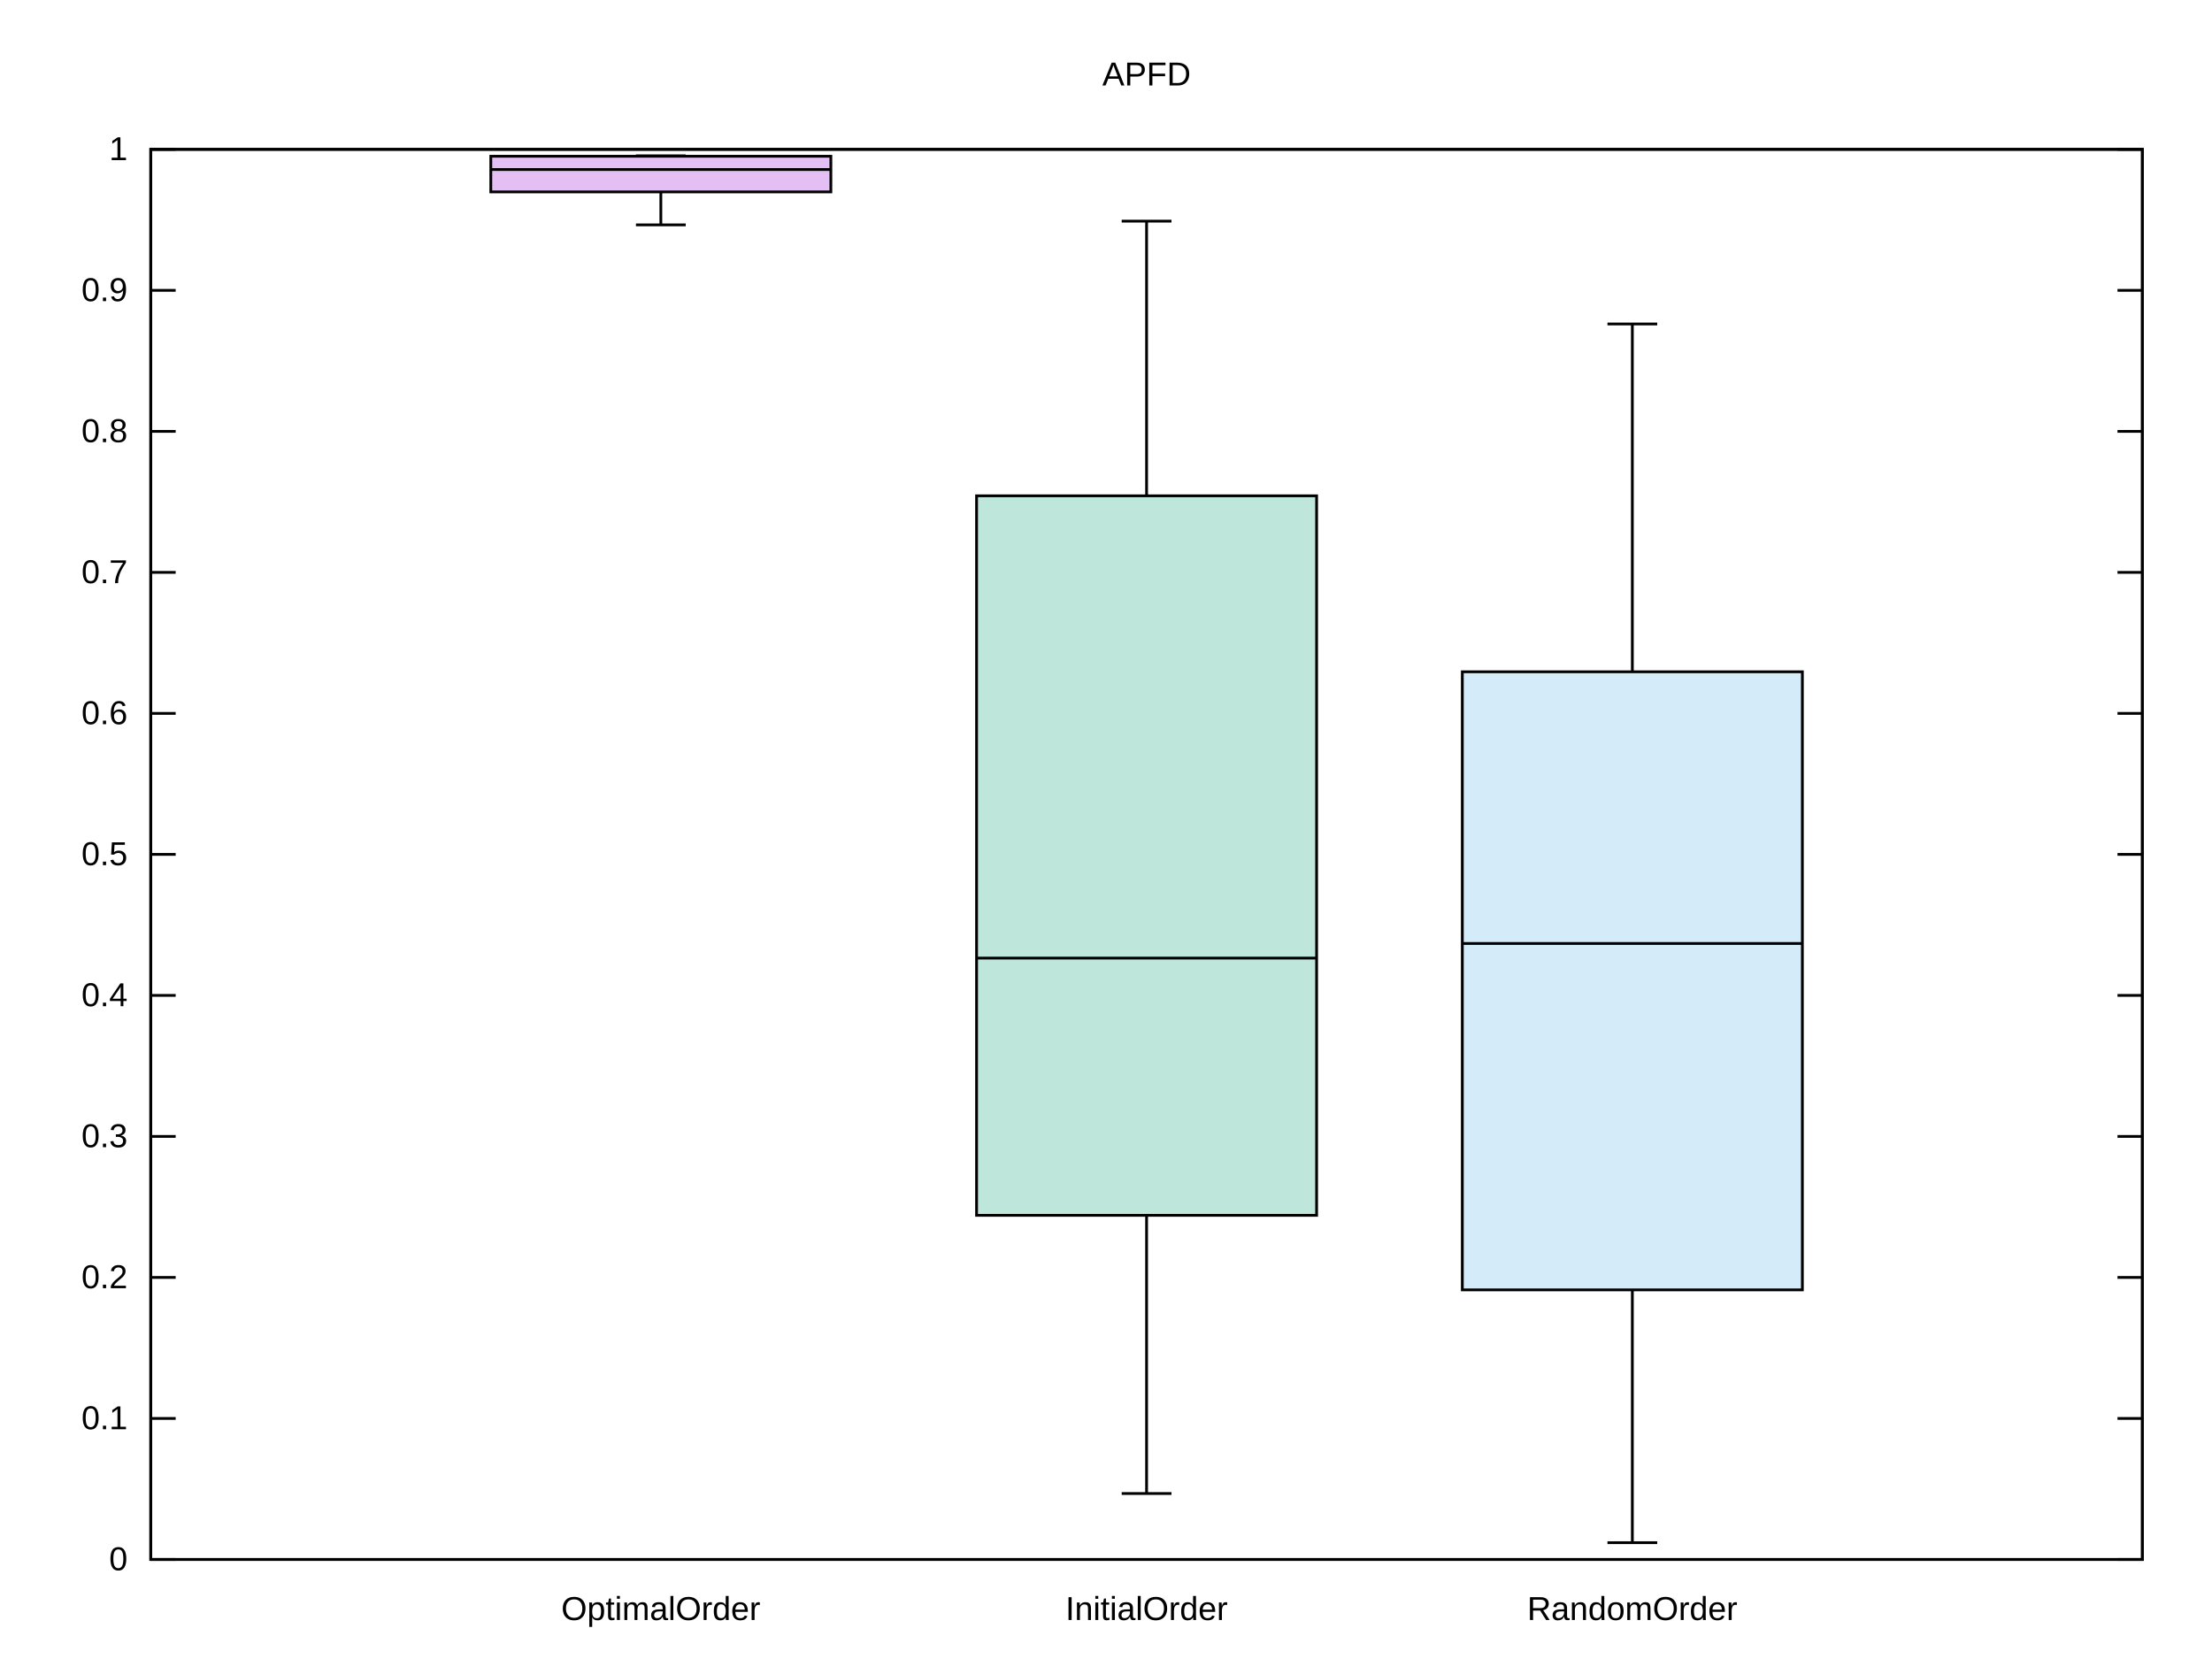
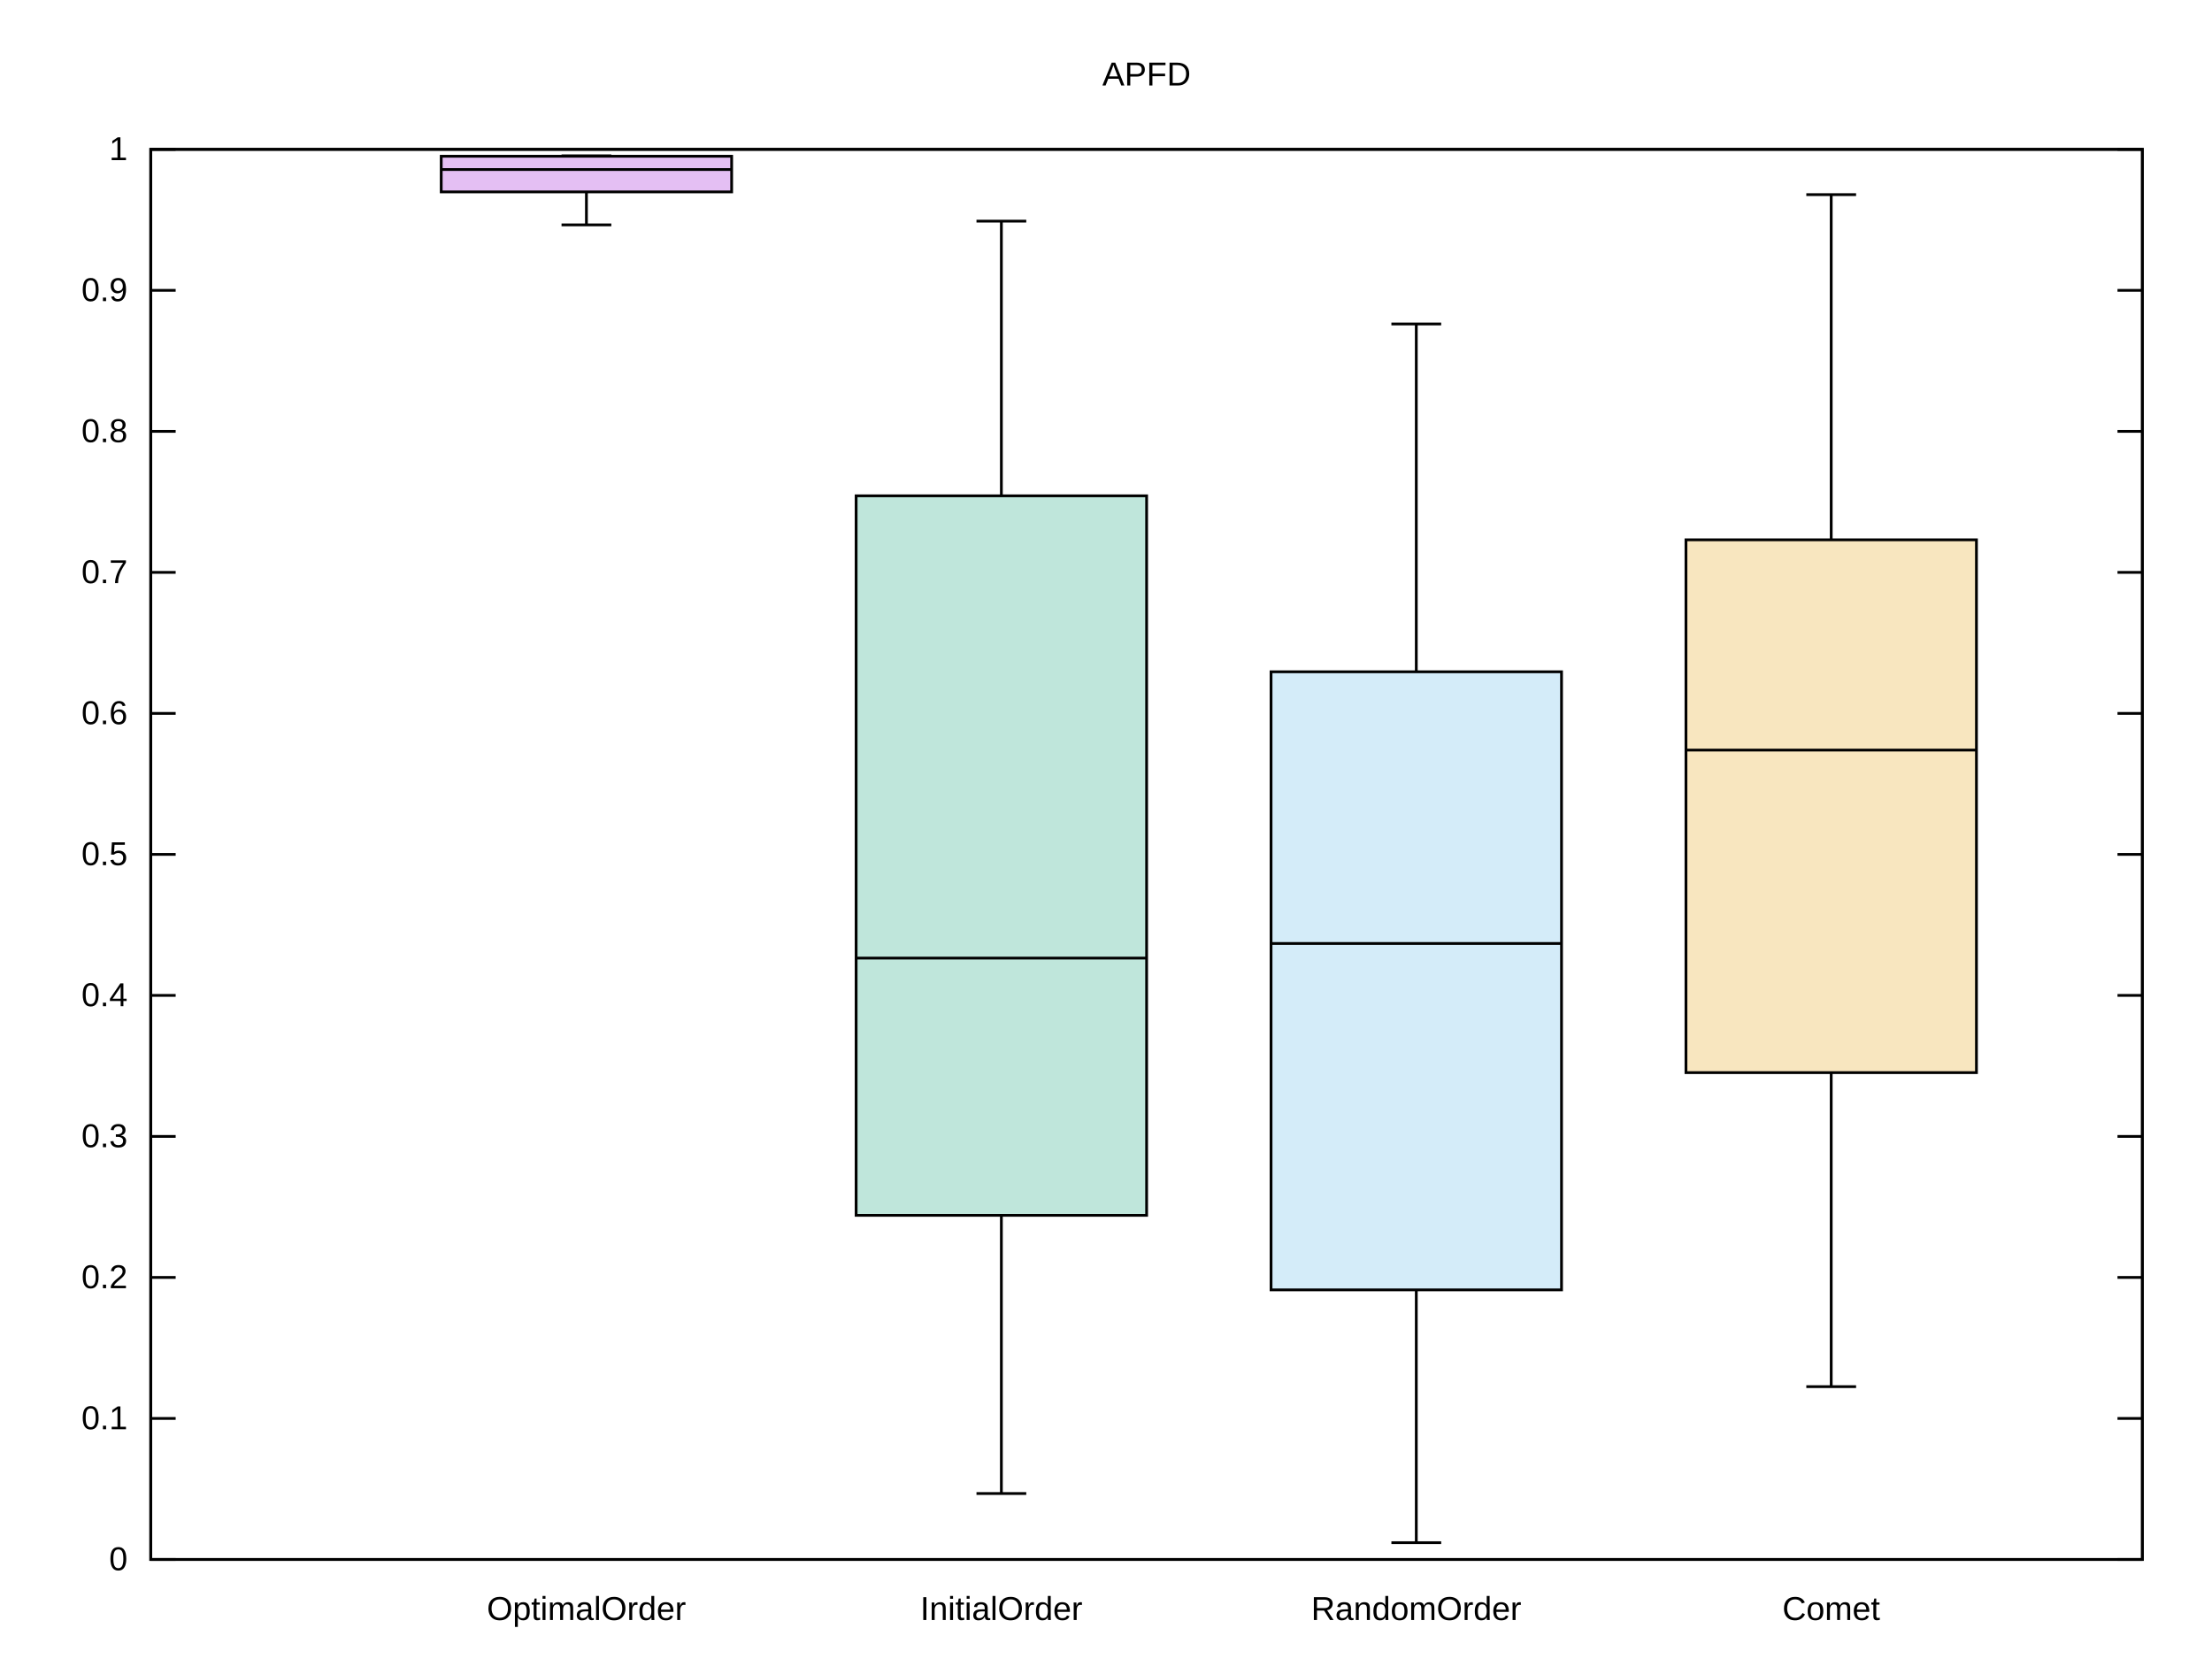
<svg xmlns="http://www.w3.org/2000/svg" xmlns:xlink="http://www.w3.org/1999/xlink" width="800" height="600" viewBox="0 0 800 600">
  <g id="gnuplot_canvas">
    <rect x="0" y="0" width="800" height="600" fill="none" />
    <defs>
      <circle id="gpDot" r="0.5" stroke-width="0.5" stroke="currentColor" />
      <path id="gpPt0" stroke-width="0.222" stroke="currentColor" d="M-1,0 h2 M0,-1 v2" />
      <path id="gpPt1" stroke-width="0.222" stroke="currentColor" d="M-1,-1 L1,1 M1,-1 L-1,1" />
      <path id="gpPt2" stroke-width="0.222" stroke="currentColor" d="M-1,0 L1,0 M0,-1 L0,1 M-1,-1 L1,1 M-1,1 L1,-1" />
      <rect id="gpPt3" stroke-width="0.222" stroke="currentColor" x="-1" y="-1" width="2" height="2" />
      <rect id="gpPt4" stroke-width="0.222" stroke="currentColor" fill="currentColor" x="-1" y="-1" width="2" height="2" />
      <circle id="gpPt5" stroke-width="0.222" stroke="currentColor" cx="0" cy="0" r="1" />
      <use xlink:href="#gpPt5" id="gpPt6" fill="currentColor" stroke="none" />
      <path id="gpPt7" stroke-width="0.222" stroke="currentColor" d="M0,-1.33 L-1.33,0.67 L1.33,0.67 z" />
      <use xlink:href="#gpPt7" id="gpPt8" fill="currentColor" stroke="none" />
      <use xlink:href="#gpPt7" id="gpPt9" stroke="currentColor" transform="rotate(180)" />
      <use xlink:href="#gpPt9" id="gpPt10" fill="currentColor" stroke="none" />
      <use xlink:href="#gpPt3" id="gpPt11" stroke="currentColor" transform="rotate(45)" />
      <use xlink:href="#gpPt11" id="gpPt12" fill="currentColor" stroke="none" />
      <path id="gpPt13" stroke-width="0.222" stroke="currentColor" d="M0,1.330 L1.265,0.411 L0.782,-1.067 L-0.782,-1.076 L-1.265,0.411 z" />
      <use xlink:href="#gpPt13" id="gpPt14" fill="currentColor" stroke="none" />
      <filter id="textbox" filterUnits="objectBoundingBox" x="0" y="0" height="1" width="1">
        <feFlood flood-color="white" flood-opacity="1" result="bgnd" />
        <feComposite in="SourceGraphic" in2="bgnd" operator="atop" />
      </filter>
      <filter id="greybox" filterUnits="objectBoundingBox" x="0" y="0" height="1" width="1">
        <feFlood flood-color="lightgrey" flood-opacity="1" result="grey" />
        <feComposite in="SourceGraphic" in2="grey" operator="atop" />
      </filter>
    </defs>
    <g fill="none" color="white" stroke="currentColor" stroke-width="1.00" stroke-linecap="butt" stroke-linejoin="miter">
</g>
    <g fill="none" color="black" stroke="currentColor" stroke-width="1.00" stroke-linecap="butt" stroke-linejoin="miter">
      <path stroke="black" d="M54.53,564.00 L63.53,564.00 M774.82,564.00 L765.82,564.00  " />
      <g transform="translate(46.14,567.90)" stroke="none" fill="black" font-family="Arial" font-size="12.00" text-anchor="end">
        <text>
          <tspan font-family="Arial"> 0</tspan>
        </text>
      </g>
    </g>
    <g fill="none" color="black" stroke="currentColor" stroke-width="1.00" stroke-linecap="butt" stroke-linejoin="miter">
      <path stroke="black" d="M54.53,513.00 L63.53,513.00 M774.82,513.00 L765.82,513.00  " />
      <g transform="translate(46.14,516.90)" stroke="none" fill="black" font-family="Arial" font-size="12.00" text-anchor="end">
        <text>
          <tspan font-family="Arial"> 0.1</tspan>
        </text>
      </g>
    </g>
    <g fill="none" color="black" stroke="currentColor" stroke-width="1.00" stroke-linecap="butt" stroke-linejoin="miter">
      <path stroke="black" d="M54.53,462.00 L63.53,462.00 M774.82,462.00 L765.82,462.00  " />
      <g transform="translate(46.14,465.90)" stroke="none" fill="black" font-family="Arial" font-size="12.00" text-anchor="end">
        <text>
          <tspan font-family="Arial"> 0.2</tspan>
        </text>
      </g>
    </g>
    <g fill="none" color="black" stroke="currentColor" stroke-width="1.00" stroke-linecap="butt" stroke-linejoin="miter">
      <path stroke="black" d="M54.53,411.00 L63.53,411.00 M774.82,411.00 L765.82,411.00  " />
      <g transform="translate(46.14,414.90)" stroke="none" fill="black" font-family="Arial" font-size="12.00" text-anchor="end">
        <text>
          <tspan font-family="Arial"> 0.3</tspan>
        </text>
      </g>
    </g>
    <g fill="none" color="black" stroke="currentColor" stroke-width="1.00" stroke-linecap="butt" stroke-linejoin="miter">
      <path stroke="black" d="M54.53,360.00 L63.53,360.00 M774.82,360.00 L765.82,360.00  " />
      <g transform="translate(46.14,363.90)" stroke="none" fill="black" font-family="Arial" font-size="12.00" text-anchor="end">
        <text>
          <tspan font-family="Arial"> 0.4</tspan>
        </text>
      </g>
    </g>
    <g fill="none" color="black" stroke="currentColor" stroke-width="1.00" stroke-linecap="butt" stroke-linejoin="miter">
      <path stroke="black" d="M54.53,309.00 L63.53,309.00 M774.82,309.00 L765.82,309.00  " />
      <g transform="translate(46.14,312.90)" stroke="none" fill="black" font-family="Arial" font-size="12.00" text-anchor="end">
        <text>
          <tspan font-family="Arial"> 0.5</tspan>
        </text>
      </g>
    </g>
    <g fill="none" color="black" stroke="currentColor" stroke-width="1.00" stroke-linecap="butt" stroke-linejoin="miter">
      <path stroke="black" d="M54.53,258.01 L63.53,258.01 M774.82,258.01 L765.82,258.01  " />
      <g transform="translate(46.14,261.91)" stroke="none" fill="black" font-family="Arial" font-size="12.00" text-anchor="end">
        <text>
          <tspan font-family="Arial"> 0.6</tspan>
        </text>
      </g>
    </g>
    <g fill="none" color="black" stroke="currentColor" stroke-width="1.00" stroke-linecap="butt" stroke-linejoin="miter">
      <path stroke="black" d="M54.53,207.01 L63.53,207.01 M774.82,207.01 L765.82,207.01  " />
      <g transform="translate(46.14,210.91)" stroke="none" fill="black" font-family="Arial" font-size="12.00" text-anchor="end">
        <text>
          <tspan font-family="Arial"> 0.7</tspan>
        </text>
      </g>
    </g>
    <g fill="none" color="black" stroke="currentColor" stroke-width="1.00" stroke-linecap="butt" stroke-linejoin="miter">
      <path stroke="black" d="M54.53,156.01 L63.53,156.01 M774.82,156.01 L765.82,156.01  " />
      <g transform="translate(46.14,159.91)" stroke="none" fill="black" font-family="Arial" font-size="12.00" text-anchor="end">
        <text>
          <tspan font-family="Arial"> 0.8</tspan>
        </text>
      </g>
    </g>
    <g fill="none" color="black" stroke="currentColor" stroke-width="1.00" stroke-linecap="butt" stroke-linejoin="miter">
      <path stroke="black" d="M54.53,105.01 L63.53,105.01 M774.82,105.01 L765.82,105.01  " />
      <g transform="translate(46.14,108.91)" stroke="none" fill="black" font-family="Arial" font-size="12.00" text-anchor="end">
        <text>
          <tspan font-family="Arial"> 0.9</tspan>
        </text>
      </g>
    </g>
    <g fill="none" color="black" stroke="currentColor" stroke-width="1.00" stroke-linecap="butt" stroke-linejoin="miter">
      <path stroke="black" d="M54.53,54.01 L63.53,54.01 M774.82,54.01 L765.82,54.01  " />
      <g transform="translate(46.14,57.91)" stroke="none" fill="black" font-family="Arial" font-size="12.00" text-anchor="end">
        <text>
          <tspan font-family="Arial"> 1</tspan>
        </text>
      </g>
    </g>
    <g fill="none" color="black" stroke="currentColor" stroke-width="1.00" stroke-linecap="butt" stroke-linejoin="miter">
-       <path stroke="black" d="M238.99,564.00  " />
-       <g transform="translate(238.99,585.90)" stroke="none" fill="black" font-family="Arial" font-size="12.00" text-anchor="middle">
+       <path stroke="black" d="M212.09,564.00  " />
+       <g transform="translate(212.09,585.90)" stroke="none" fill="black" font-family="Arial" font-size="12.00" text-anchor="middle">
        <text>
          <tspan font-family="Arial">OptimalOrder</tspan>
        </text>
      </g>
    </g>
    <g fill="none" color="black" stroke="currentColor" stroke-width="1.00" stroke-linecap="butt" stroke-linejoin="miter">
-       <path stroke="black" d="M414.68,564.00  " />
-       <g transform="translate(414.68,585.90)" stroke="none" fill="black" font-family="Arial" font-size="12.00" text-anchor="middle">
+       <path stroke="black" d="M362.15,564.00  " />
+       <g transform="translate(362.15,585.90)" stroke="none" fill="black" font-family="Arial" font-size="12.00" text-anchor="middle">
        <text>
          <tspan font-family="Arial">InitialOrder</tspan>
        </text>
      </g>
    </g>
    <g fill="none" color="black" stroke="currentColor" stroke-width="1.00" stroke-linecap="butt" stroke-linejoin="miter">
-       <path stroke="black" d="M590.36,564.00  " />
-       <g transform="translate(590.36,585.90)" stroke="none" fill="black" font-family="Arial" font-size="12.00" text-anchor="middle">
+       <path stroke="black" d="M512.21,564.00  " />
+       <g transform="translate(512.21,585.90)" stroke="none" fill="black" font-family="Arial" font-size="12.00" text-anchor="middle">
        <text>
          <tspan font-family="Arial">RandomOrder</tspan>
        </text>
      </g>
    </g>
    <g fill="none" color="black" stroke="currentColor" stroke-width="1.00" stroke-linecap="butt" stroke-linejoin="miter">
+       <path stroke="black" d="M662.27,564.00  " />
+       <g transform="translate(662.27,585.90)" stroke="none" fill="black" font-family="Arial" font-size="12.00" text-anchor="middle">
+         <text>
+           <tspan font-family="Arial">Comet</tspan>
+         </text>
+       </g>
+     </g>
+     <g fill="none" color="black" stroke="currentColor" stroke-width="1.00" stroke-linecap="butt" stroke-linejoin="miter">
</g>
    <g fill="none" color="black" stroke="currentColor" stroke-width="1.00" stroke-linecap="butt" stroke-linejoin="miter">
      <path stroke="black" d="M54.53,54.01 L54.53,564.00 L774.82,564.00 L774.82,54.01 L54.53,54.01 Z  " />
    </g>
    <g fill="none" color="black" stroke="currentColor" stroke-width="1.00" stroke-linecap="butt" stroke-linejoin="miter">
</g>
    <g id="gnuplot_plot_1">
      <g fill="none" color="black" stroke="currentColor" stroke-width="1.00" stroke-linecap="butt" stroke-linejoin="miter">
</g>
      <g fill="none" color="black" stroke="currentColor" stroke-width="1.00" stroke-linecap="butt" stroke-linejoin="miter">
        <g stroke="none" shape-rendering="crispEdges">
-           <polygon fill="rgb(148,   0, 211)" fill-opacity="0.25" points="177.51,69.40 300.49,69.40 300.49,56.51 177.51,56.51 " />
-         </g>
-         <path stroke="black" d="M177.51,69.40 L300.49,69.40 L300.49,56.51 L177.51,56.51 L177.51,69.40 Z  " />
-         <path stroke="black" d="M177.51,61.31 L300.49,61.31 M239.00,81.33 L239.00,69.40 M239.00,56.51 L239.00,56.35 M230.00,56.35 L248.00,56.35   M230.00,81.33 L248.00,81.33  " />
+           <polygon fill="rgb(148,   0, 211)" fill-opacity="0.25" points="159.57,69.40 264.61,69.40 264.61,56.51 159.57,56.51 " />
+         </g>
+         <path stroke="black" d="M159.57,69.40 L264.61,69.40 L264.61,56.51 L159.57,56.51 L159.57,69.40 Z  " />
+         <path stroke="black" d="M159.57,61.31 L264.61,61.31 M212.09,81.33 L212.09,69.40 M212.09,56.51 L212.09,56.35 M203.09,56.35 L221.09,56.35   M203.09,81.33 L221.09,81.33  " />
      </g>
    </g>
    <g id="gnuplot_plot_2">
      <g fill="none" color="black" stroke="currentColor" stroke-width="1.00" stroke-linecap="butt" stroke-linejoin="miter">
</g>
      <g fill="none" color="black" stroke="currentColor" stroke-width="1.00" stroke-linecap="butt" stroke-linejoin="miter">
        <g stroke="none" shape-rendering="crispEdges">
-           <polygon fill="rgb(  0, 158, 115)" fill-opacity="0.25" points="353.19,439.54 476.17,439.54 476.17,179.32 353.19,179.32 " />
-         </g>
-         <path stroke="black" d="M353.19,439.54 L476.17,439.54 L476.17,179.32 L353.19,179.32 L353.19,439.54 Z  " />
-         <path stroke="black" d="M353.19,346.51 L476.17,346.51 M414.68,540.15 L414.68,439.54 M414.68,179.32 L414.68,79.98 M405.68,79.98 L423.68,79.98   M405.68,540.15 L423.68,540.15  " />
+           <polygon fill="rgb(  0, 158, 115)" fill-opacity="0.25" points="309.63,439.54 414.69,439.54 414.69,179.32 309.63,179.32 " />
+         </g>
+         <path stroke="black" d="M309.63,439.54 L414.69,439.54 L414.69,179.32 L309.63,179.32 L309.63,439.54 Z  " />
+         <path stroke="black" d="M309.63,346.51 L414.69,346.51 M362.16,540.15 L362.16,439.54 M362.16,179.32 L362.16,79.98 M353.16,79.98 L371.16,79.98   M353.16,540.15 L371.16,540.15  " />
      </g>
    </g>
    <g id="gnuplot_plot_3">
      <g fill="none" color="black" stroke="currentColor" stroke-width="1.00" stroke-linecap="butt" stroke-linejoin="miter">
</g>
      <g fill="none" color="black" stroke="currentColor" stroke-width="1.00" stroke-linecap="butt" stroke-linejoin="miter">
        <g stroke="none" shape-rendering="crispEdges">
-           <polygon fill="rgb( 86, 180, 233)" fill-opacity="0.25" points="528.87,466.50 651.85,466.50 651.85,242.96 528.87,242.96 " />
-         </g>
-         <path stroke="black" d="M528.87,466.50 L651.85,466.50 L651.85,242.96 L528.87,242.96 L528.87,466.50 Z  " />
-         <path stroke="black" d="M528.87,341.22 L651.85,341.22 M590.36,557.93 L590.36,466.50 M590.36,242.96 L590.36,117.17 M581.36,117.17 L599.36,117.17   M581.36,557.93 L599.36,557.93  " />
+           <polygon fill="rgb( 86, 180, 233)" fill-opacity="0.25" points="459.69,466.50 564.75,466.50 564.75,242.96 459.69,242.96 " />
+         </g>
+         <path stroke="black" d="M459.69,466.50 L564.75,466.50 L564.75,242.96 L459.69,242.96 L459.69,466.50 Z  " />
+         <path stroke="black" d="M459.69,341.22 L564.75,341.22 M512.22,557.93 L512.22,466.50 M512.22,242.96 L512.22,117.17 M503.22,117.17 L521.22,117.17   M503.22,557.93 L521.22,557.93  " />
+       </g>
+     </g>
+     <g id="gnuplot_plot_4">
+       <g fill="none" color="black" stroke="currentColor" stroke-width="1.00" stroke-linecap="butt" stroke-linejoin="miter">
+ </g>
+       <g fill="none" color="black" stroke="currentColor" stroke-width="1.00" stroke-linecap="butt" stroke-linejoin="miter">
+         <g stroke="none" shape-rendering="crispEdges">
+           <polygon fill="rgb(230, 159,   0)" fill-opacity="0.25" points="609.75,387.93 714.81,387.93 714.81,195.23 609.75,195.23 " />
+         </g>
+         <path stroke="black" d="M609.75,387.93 L714.81,387.93 L714.81,195.23 L609.75,195.23 L609.75,387.93 Z  " />
+         <path stroke="black" d="M609.75,271.28 L714.81,271.28 M662.28,501.50 L662.28,387.93 M662.28,195.23 L662.28,70.39 M653.28,70.39 L671.28,70.39   M653.28,501.50 L671.28,501.50  " />
      </g>
    </g>
    <g fill="none" color="white" stroke="black" stroke-width="2.00" stroke-linecap="butt" stroke-linejoin="miter">
</g>
    <g fill="none" color="black" stroke="currentColor" stroke-width="2.00" stroke-linecap="butt" stroke-linejoin="miter">
</g>
    <g fill="none" color="black" stroke="black" stroke-width="1.00" stroke-linecap="butt" stroke-linejoin="miter">
</g>
    <g fill="none" color="black" stroke="currentColor" stroke-width="1.00" stroke-linecap="butt" stroke-linejoin="miter">
      <path stroke="black" d="M54.53,54.01 L54.53,564.00 L774.82,564.00 L774.82,54.01 L54.53,54.01 Z  " />
    </g>
    <g fill="none" color="black" stroke="currentColor" stroke-width="1.00" stroke-linecap="butt" stroke-linejoin="miter">
      <g transform="translate(414.67,30.91)" stroke="none" fill="black" font-family="Arial" font-size="12.00" text-anchor="middle">
        <text>
          <tspan font-family="Arial">APFD</tspan>
        </text>
      </g>
    </g>
    <g fill="none" color="black" stroke="currentColor" stroke-width="1.00" stroke-linecap="butt" stroke-linejoin="miter">
</g>
  </g>
</svg>
